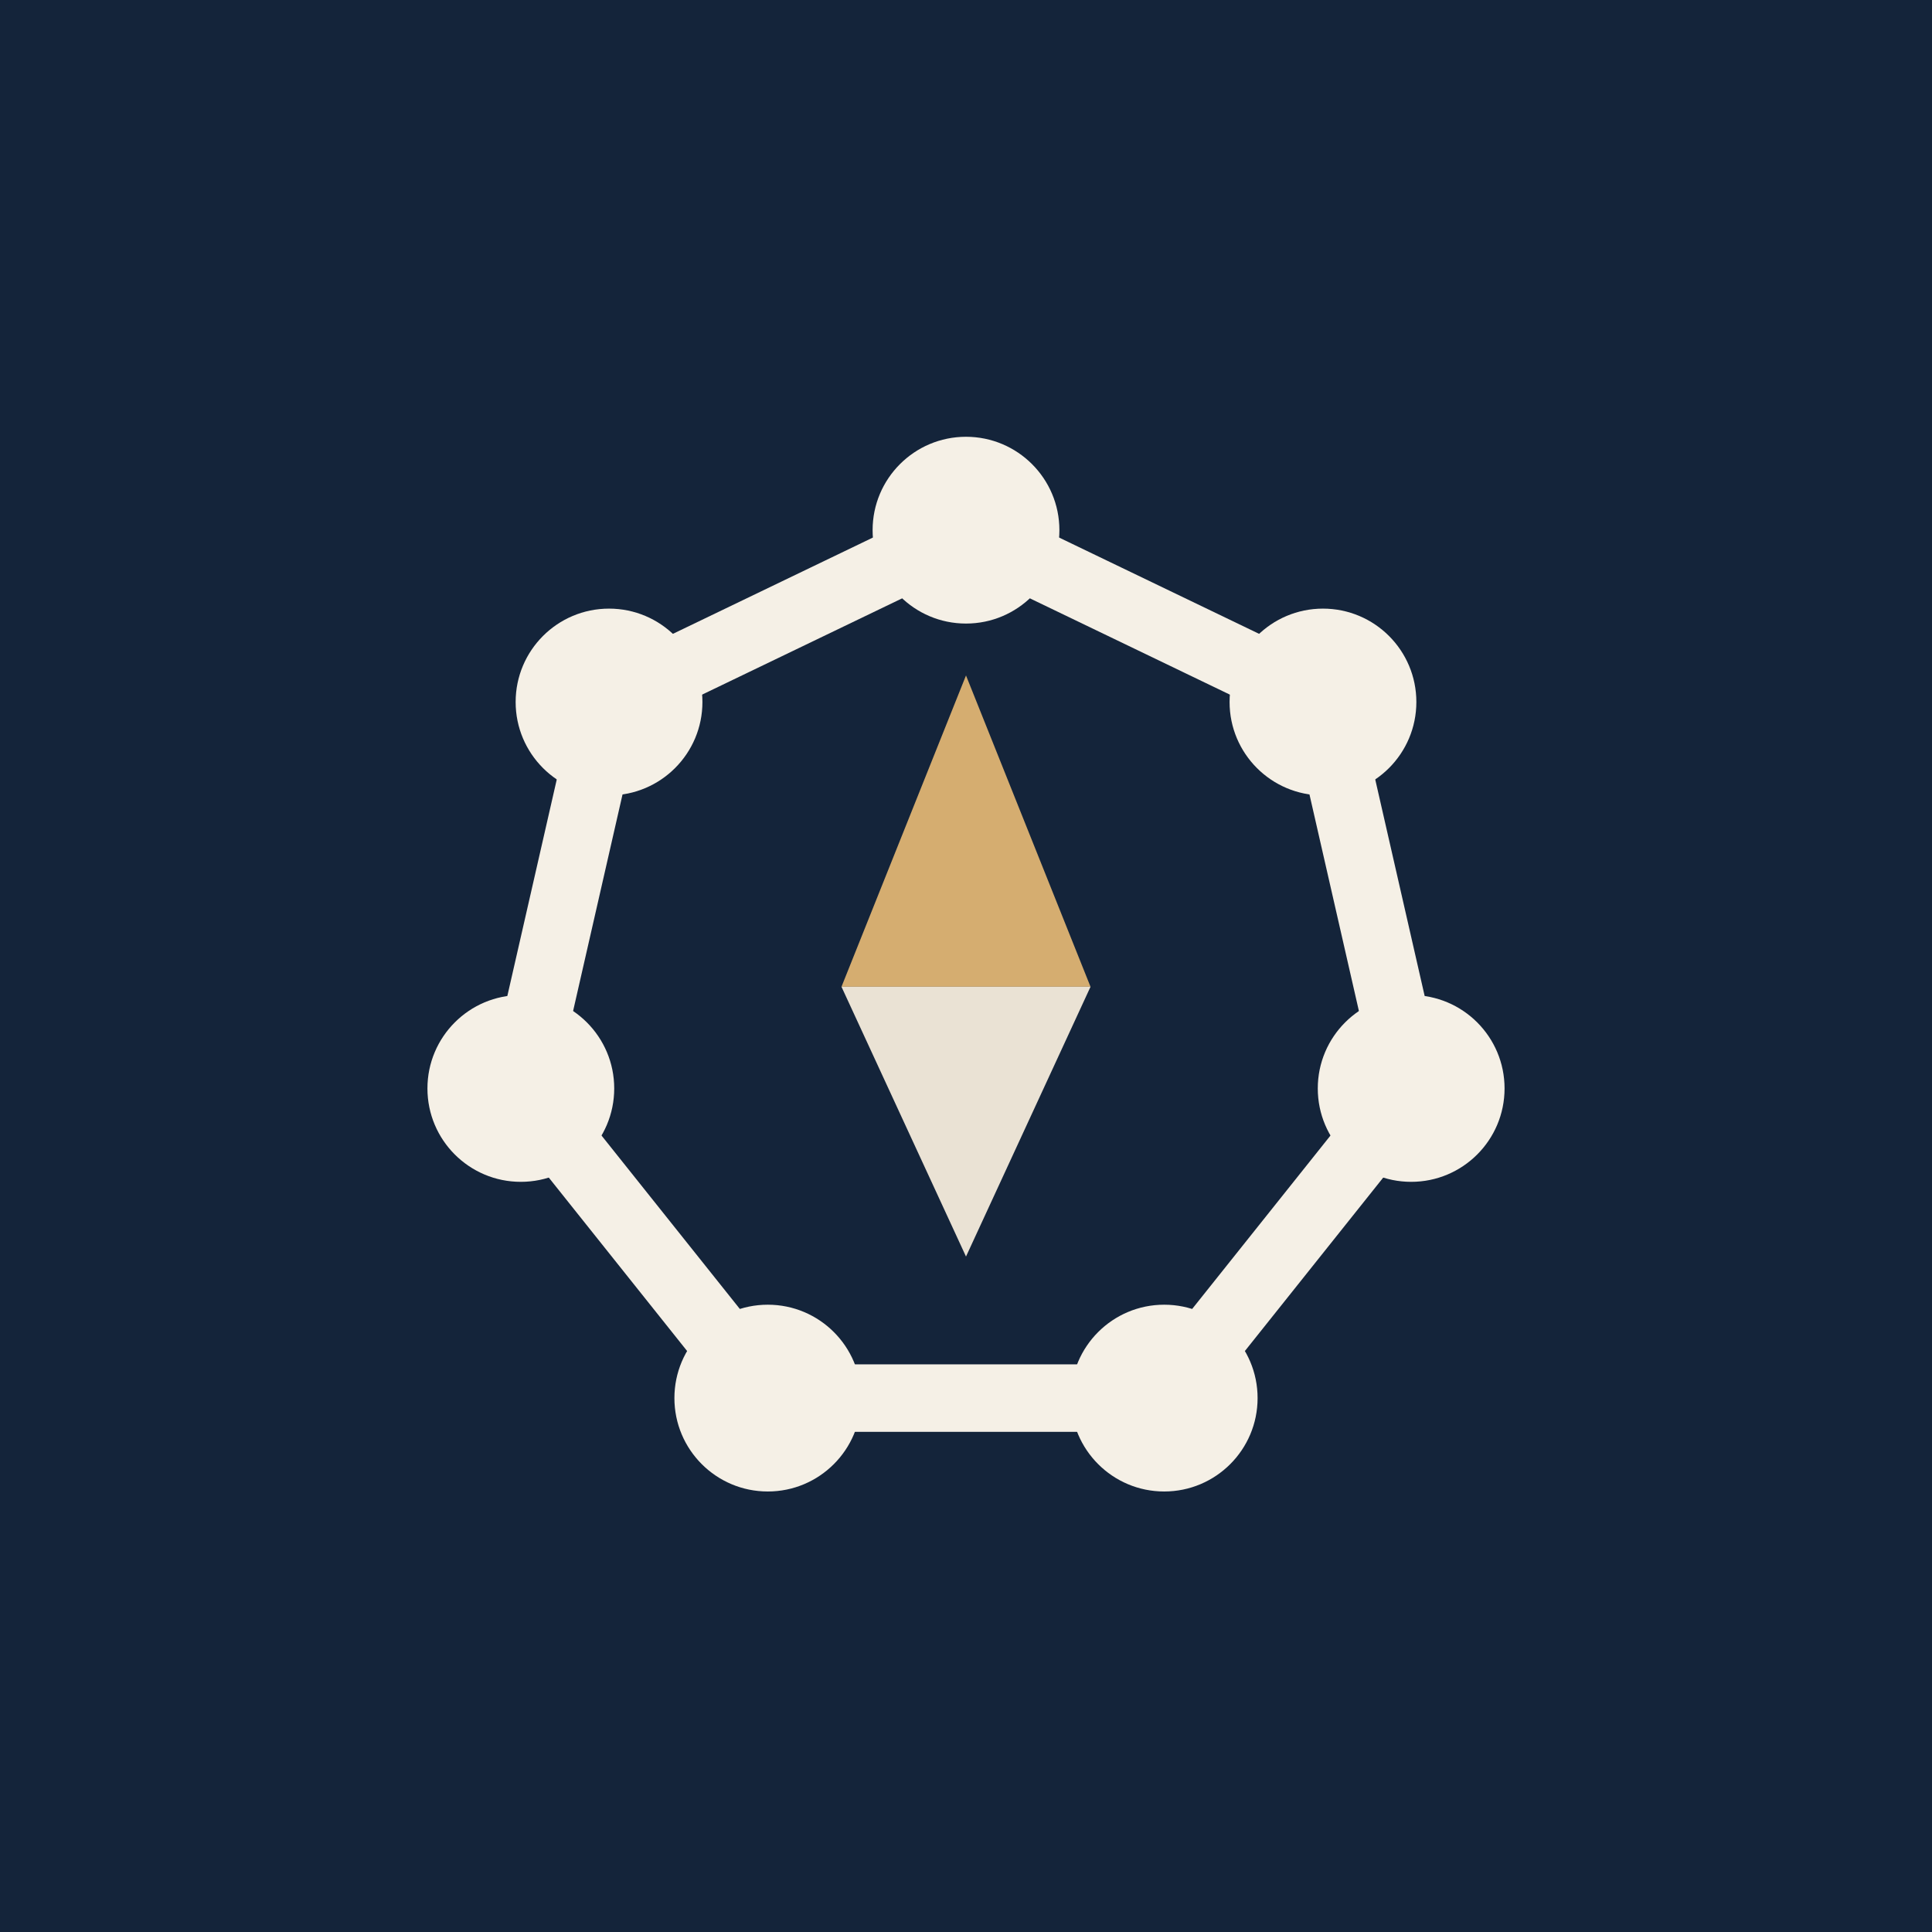
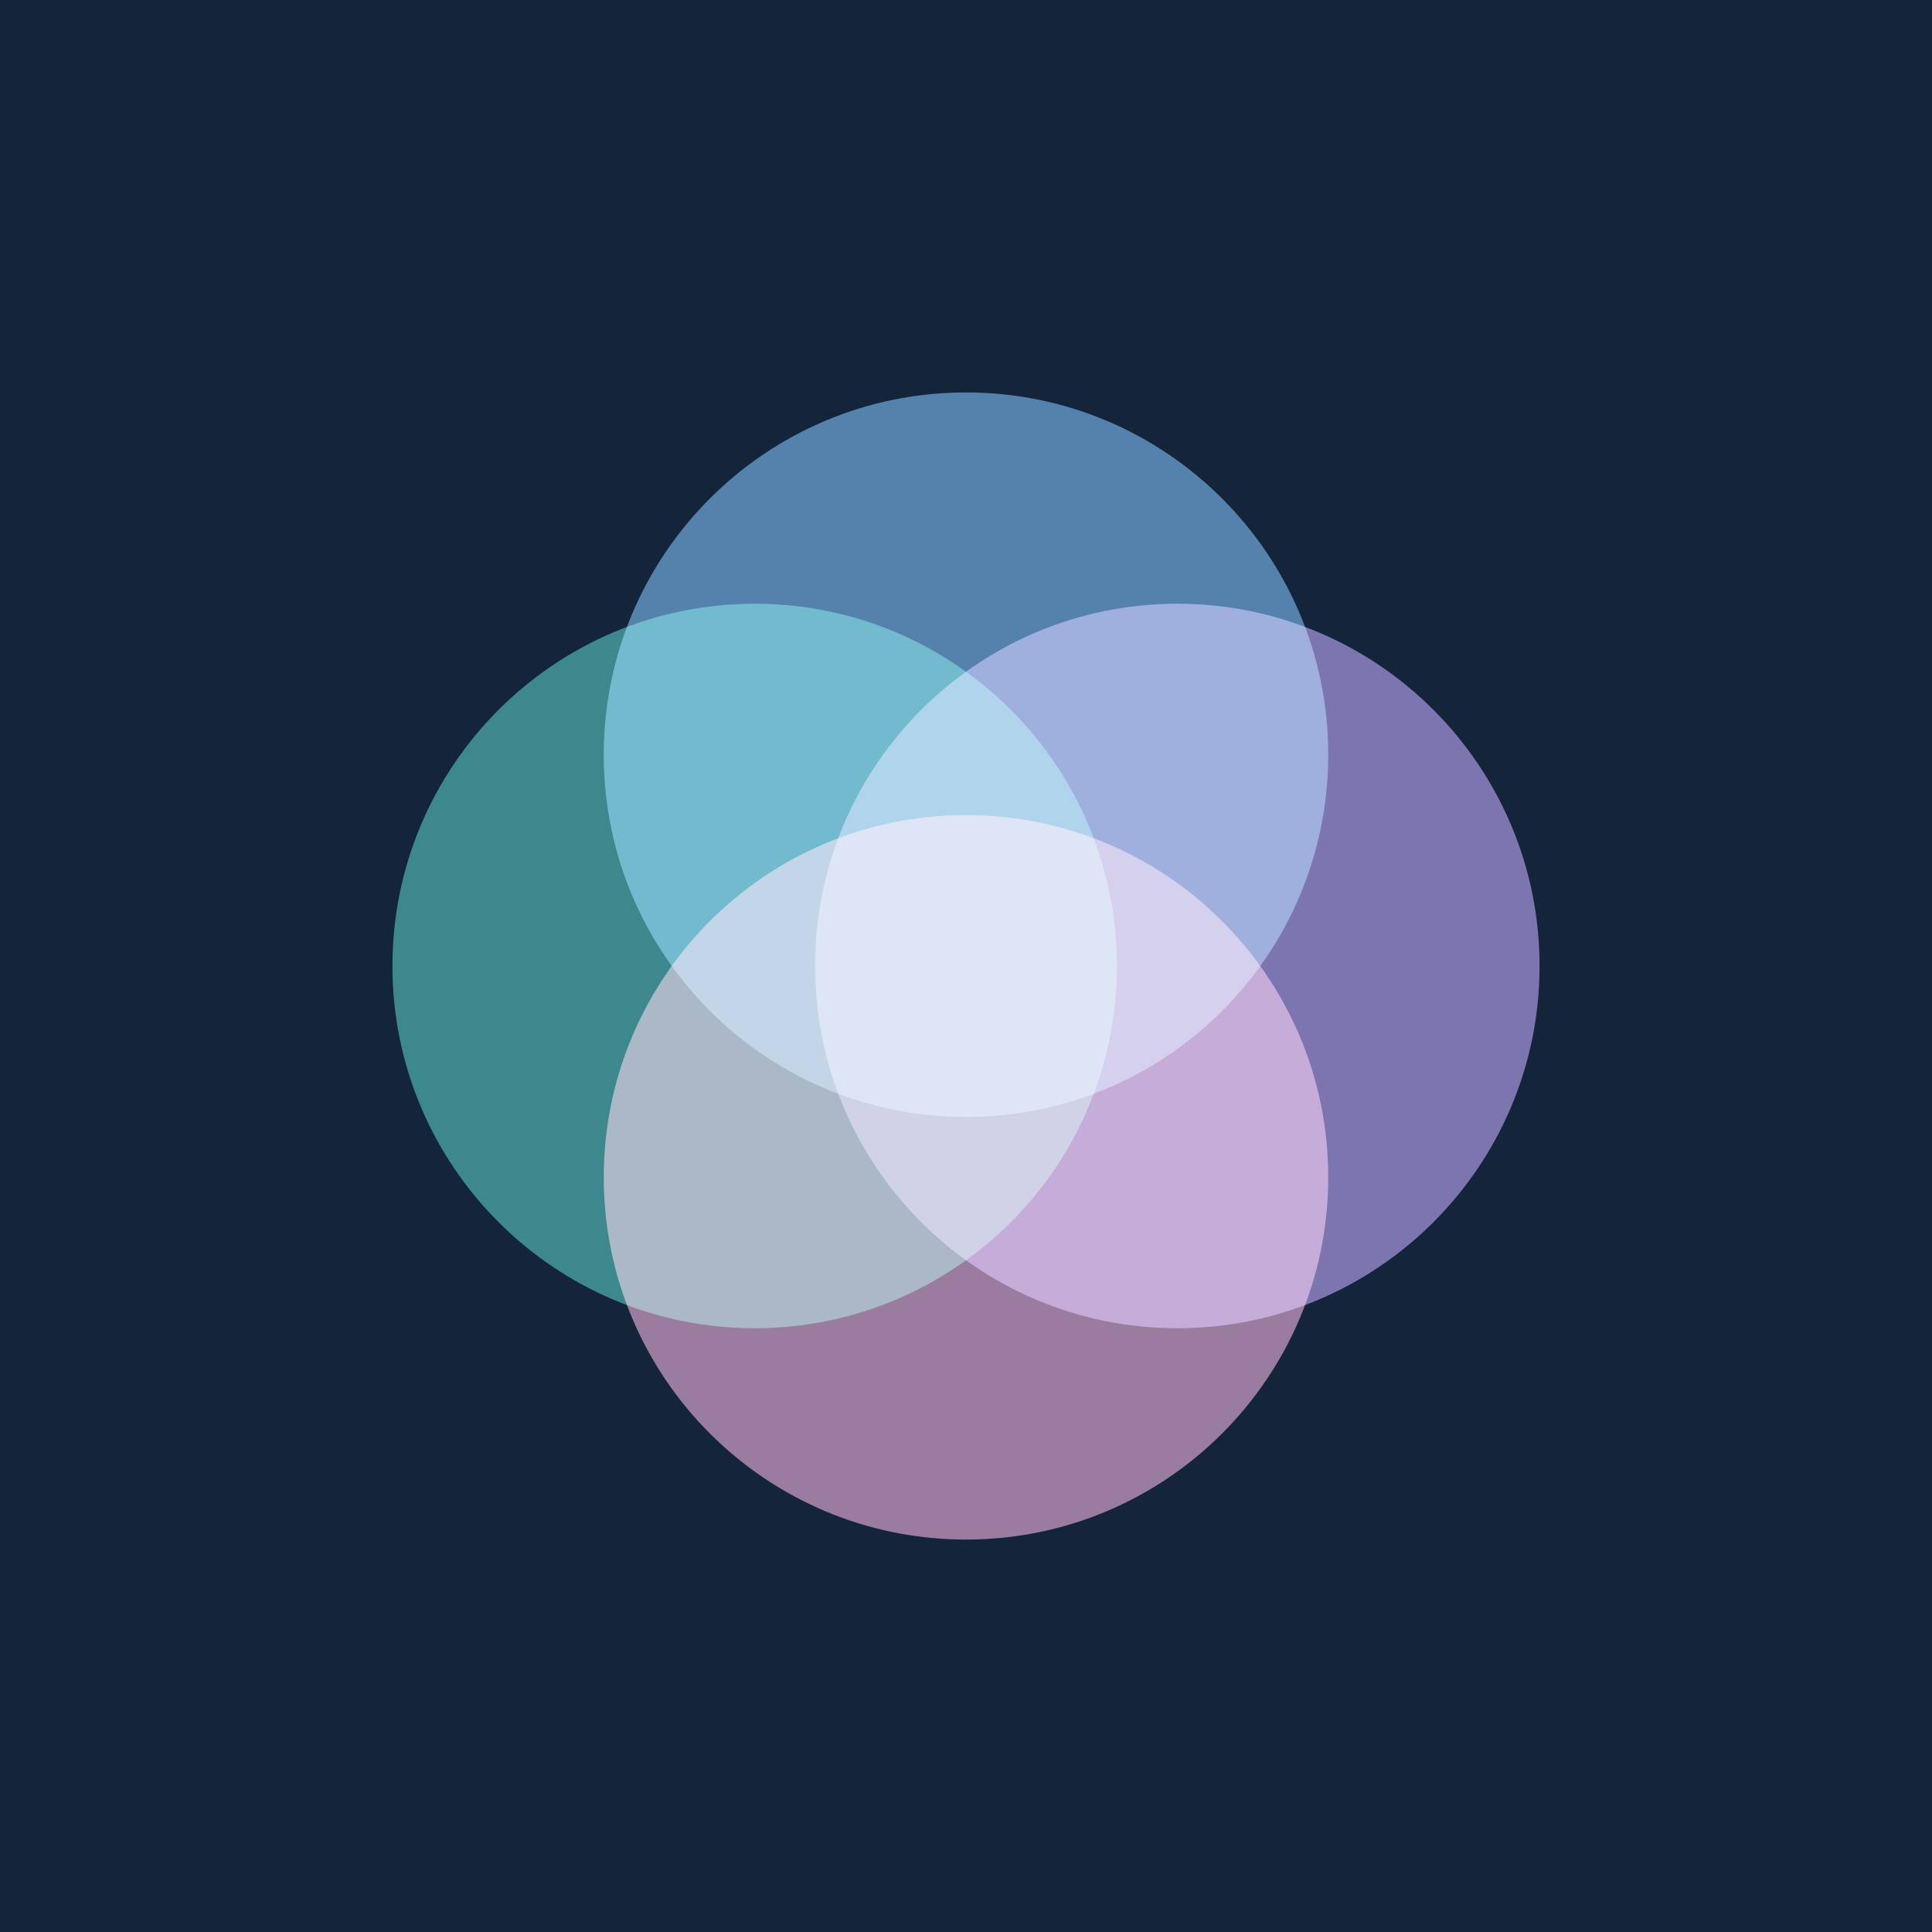
<svg xmlns="http://www.w3.org/2000/svg" viewBox="0 0 1024 1024" width="1024" height="1024" role="img" aria-labelledby="ia-title">
  <rect width="1024" height="1024" fill="#14243A" />
-   <g transform="translate(512 512) scale(11) translate(-32 -32)">
-     <polygon points="32,11 49.2,19.28 53.45,37.9 41.55,52.82 22.45,52.82 10.55,37.9 14.8,19.28" fill="none" stroke="#F5F0E6" stroke-width="3.25" stroke-linejoin="round" />
-     <g fill="#F5F0E6">
-       <circle cx="32" cy="11" r="4.5" />
-       <circle cx="49.2" cy="19.28" r="4.5" />
-       <circle cx="53.45" cy="37.9" r="4.5" />
-       <circle cx="41.55" cy="52.82" r="4.5" />
-       <circle cx="22.45" cy="52.82" r="4.5" />
-       <circle cx="10.55" cy="37.9" r="4.5" />
-       <circle cx="14.8" cy="19.28" r="4.5" />
+   <g transform="translate(512 512) scale(10) translate(-32 -32)">
+     <g>
+       <circle cx="32" cy="20.8" r="19.2" fill="#5685B5" opacity="0.82" style="mix-blend-mode:screen" />
+       <circle cx="20.8" cy="32" r="19.2" fill="#348F84" opacity="0.82" style="mix-blend-mode:screen" />
+       <circle cx="43.2" cy="32" r="19.2" fill="#8A73BB" opacity="0.82" style="mix-blend-mode:screen" />
+       <circle cx="32" cy="43.2" r="19.2" fill="#B17D9E" opacity="0.82" style="mix-blend-mode:screen" />
    </g>
-     <path d="M32 18 38 33H26Z" fill="#D5AD70" />
-     <path d="M26 33H38L32 46Z" fill="#EAE2D4" />
  </g>
</svg>
